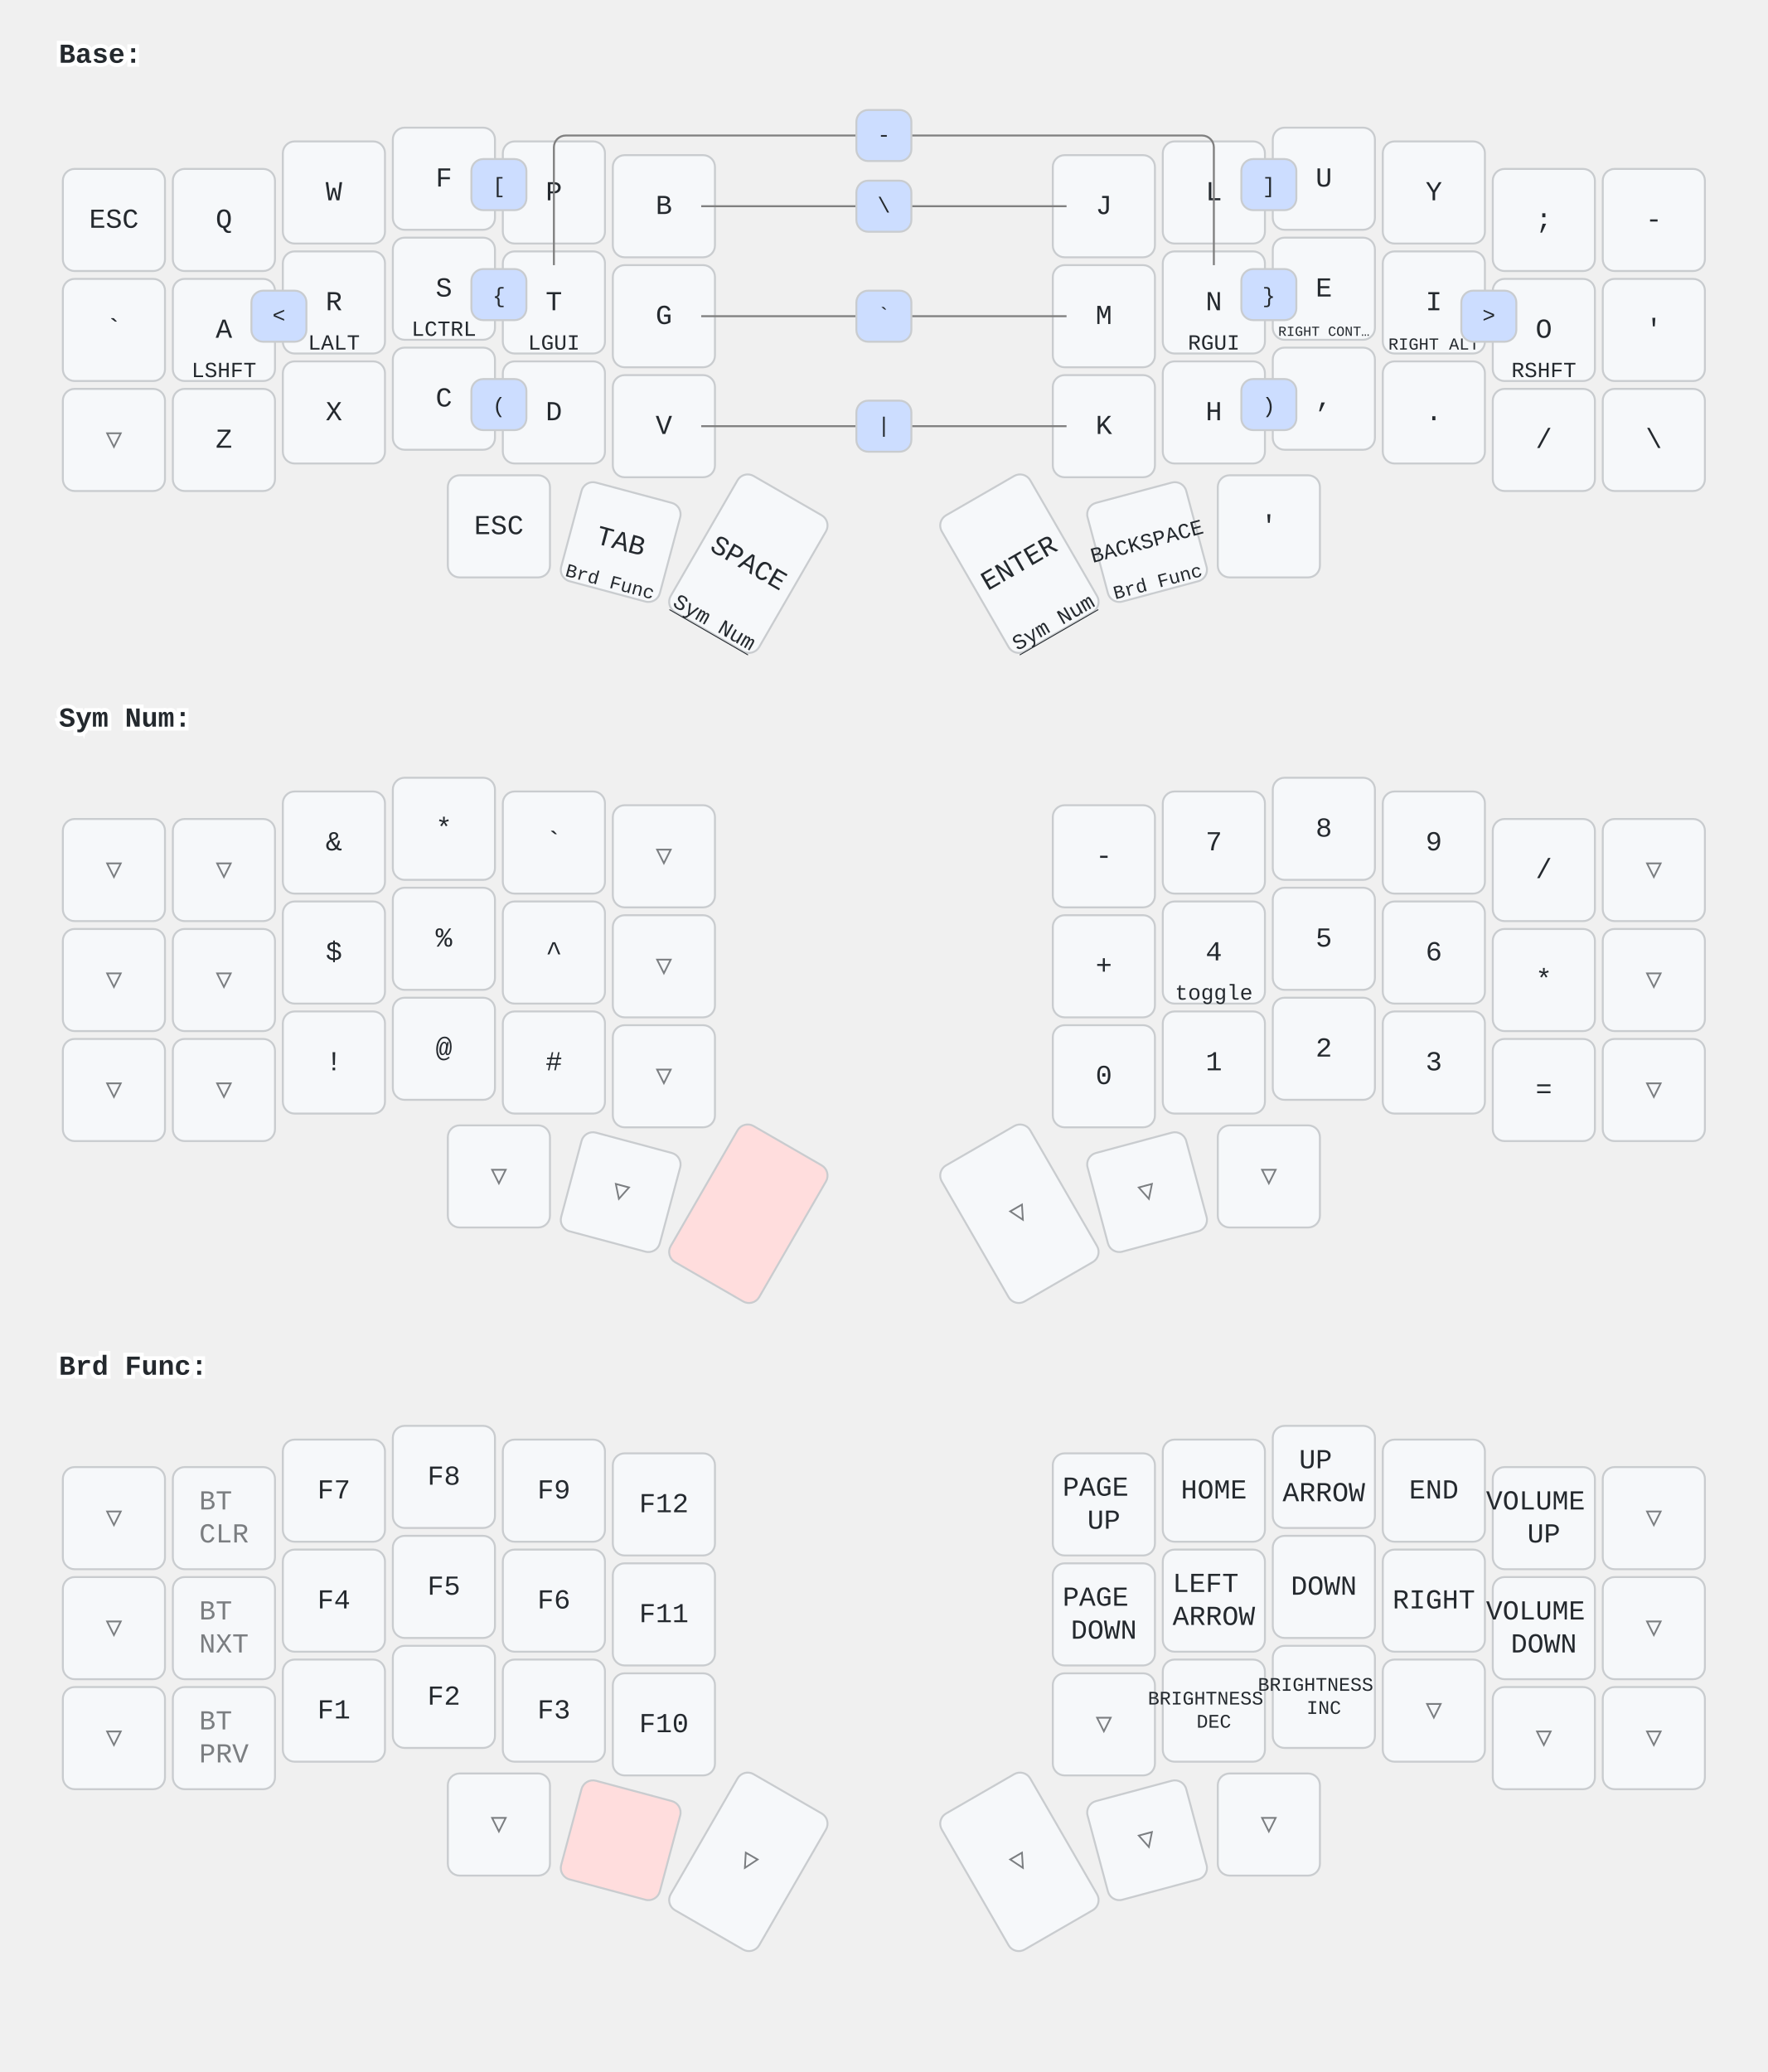
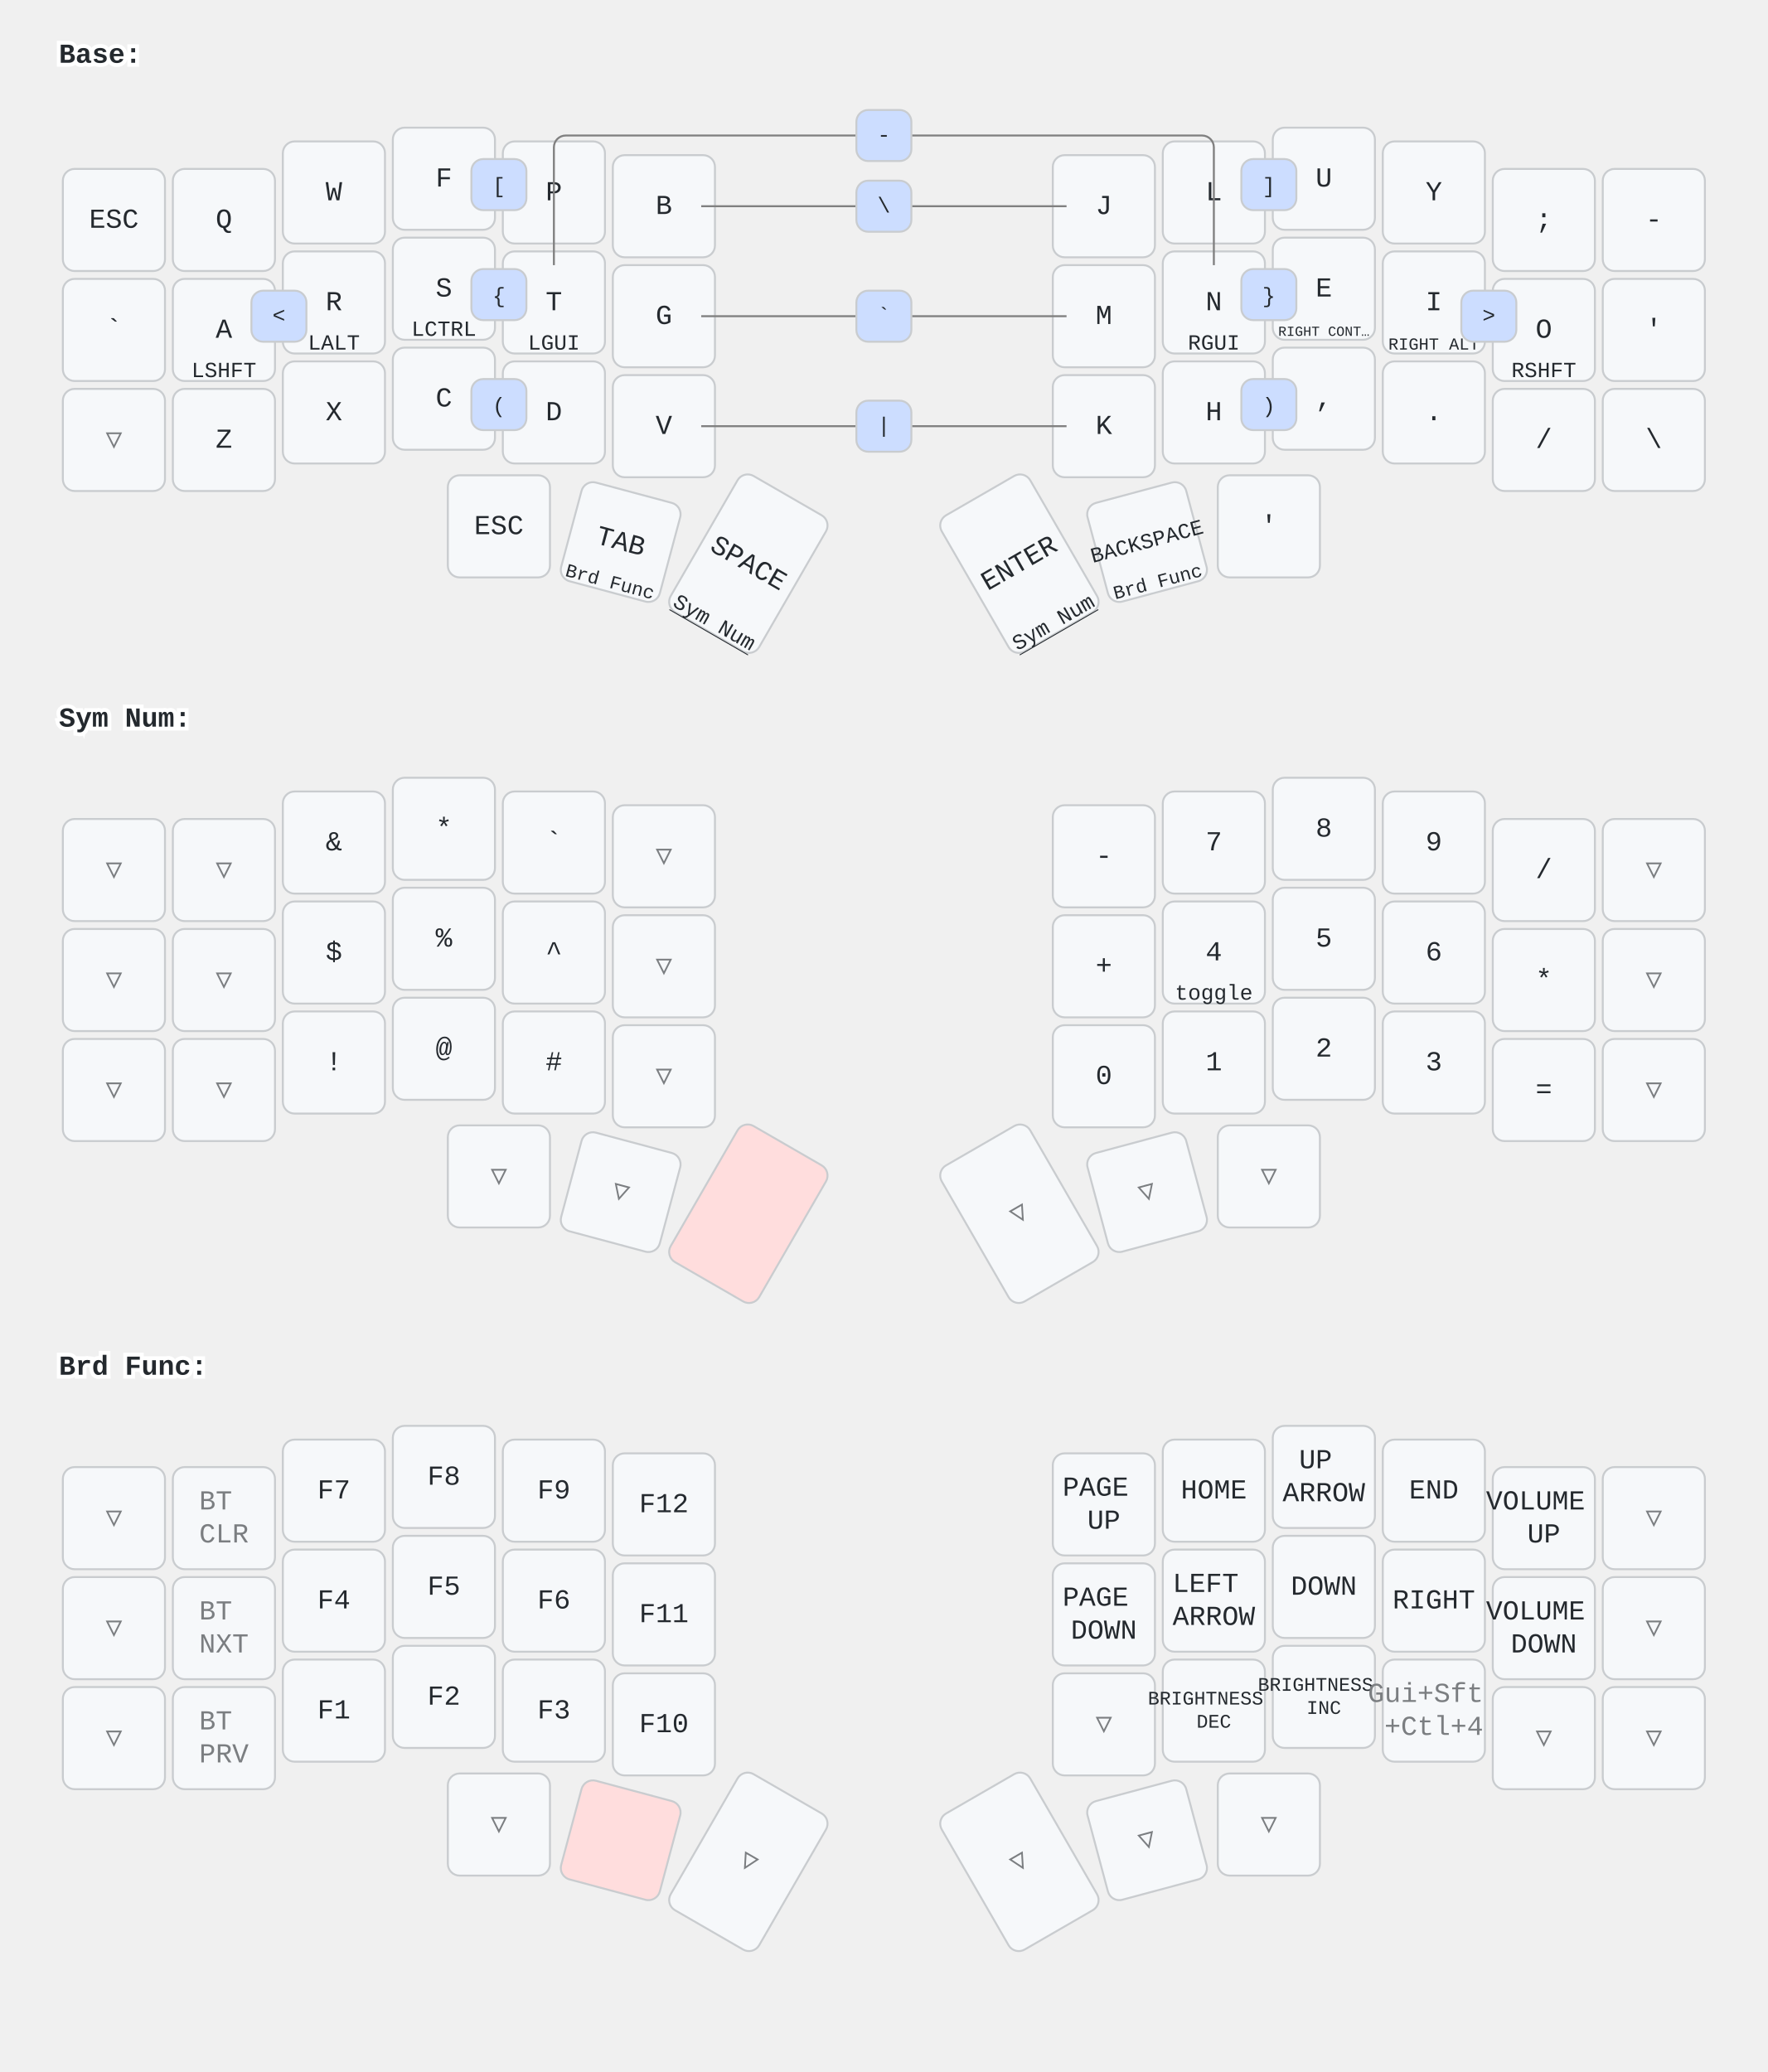
<svg xmlns="http://www.w3.org/2000/svg" width="900" height="1055" viewBox="0 0 900 1055" class="keymap">
  <style>/* inherit to force styles through use tags */
svg path {
    fill: inherit;
}

/* font and background color specifications */
svg.keymap {
    font-family: SFMono-Regular,Consolas,Liberation Mono,Menlo,monospace;
    font-size: 14px;
    font-kerning: normal;
    text-rendering: optimizeLegibility;
    fill: #24292e;
}

/* default key styling */
rect.key {
    fill: #f6f8fa;
}

rect.key, rect.combo {
    stroke: #c9cccf;
    stroke-width: 1;
}

/* default key side styling, only used is draw_key_sides is set */
rect.side {
    filter: brightness(90%);
}

/* color accent for combo boxes */
rect.combo, rect.combo-separate {
    fill: #cdf;
}

/* color accent for held keys */
rect.held, rect.combo.held {
    fill: #fdd;
}

/* color accent for ghost (optional) keys */
rect.ghost, rect.combo.ghost {
    stroke-dasharray: 4, 4;
    stroke-width: 2;
}

text {
    text-anchor: middle;
    dominant-baseline: middle;
}

/* styling for layer labels */
text.label {
    font-weight: bold;
    text-anchor: start;
    stroke: white;
    stroke-width: 4;
    paint-order: stroke;
}

/* styling for optional footer */
text.footer {
    text-anchor: end;
    dominant-baseline: auto;
    stroke: white;
    stroke-width: 4;
    paint-order: stroke;
}

/* styling for combo tap, and key non-tap label text */
text.combo, text.hold, text.shifted, text.left, text.right, text.tl, text.tr, text.bl, text.br {
    font-size: 11px;
}

text.hold, text.bl, text.br {
    text-anchor: middle;
    dominant-baseline: auto;
}

text.shifted, text.tl, text.tr {
    text-anchor: middle;
    dominant-baseline: hanging;
}

text.left, text.tl, text.bl {
    text-anchor: start;
}

text.right, text.tr, text.br {
    text-anchor: end;
}

text.layer-activator {
    text-decoration: underline;
}

/* styling for hold/shifted label text in combo box */
text.combo.hold, text.combo.shifted, text.combo.left, text.combo.right {
    font-size: 8px;
}

/* lighter symbol for transparent keys */
text.trans {
    fill: #7b7e81;
}

/* styling for combo dendrons */
path.combo {
    stroke-width: 1;
    stroke: gray;
    fill: none;
}

/* Start Tabler Icons Cleanup */
/* cannot use height/width with glyphs */
.icon-tabler &gt; path {
    fill: inherit;
    stroke: inherit;
    stroke-width: 2;
}
/* hide tabler's default box */
.icon-tabler &gt; path[stroke="none"][fill="none"] {
    visibility: hidden;
}
/* End Tabler Icons Cleanup */
</style>
  <g transform="translate(30, 0)" class="layer-Base">
    <text x="0" y="28" class="label" id="Base">Base:</text>
    <g transform="translate(0, 63)">
      <g transform="translate(28, 49)" class="key keypos-0">
        <rect rx="6" ry="6" x="-26" y="-26" width="52" height="52" class="key" />
        <text x="0" y="0" class="key tap">ESC</text>
      </g>
      <g transform="translate(84, 49)" class="key keypos-1">
        <rect rx="6" ry="6" x="-26" y="-26" width="52" height="52" class="key" />
        <text x="0" y="0" class="key tap">Q</text>
      </g>
      <g transform="translate(140, 35)" class="key keypos-2">
        <rect rx="6" ry="6" x="-26" y="-26" width="52" height="52" class="key" />
        <text x="0" y="0" class="key tap">W</text>
      </g>
      <g transform="translate(196, 28)" class="key keypos-3">
        <rect rx="6" ry="6" x="-26" y="-26" width="52" height="52" class="key" />
        <text x="0" y="0" class="key tap">F</text>
      </g>
      <g transform="translate(252, 35)" class="key keypos-4">
        <rect rx="6" ry="6" x="-26" y="-26" width="52" height="52" class="key" />
        <text x="0" y="0" class="key tap">P</text>
      </g>
      <g transform="translate(308, 42)" class="key keypos-5">
        <rect rx="6" ry="6" x="-26" y="-26" width="52" height="52" class="key" />
        <text x="0" y="0" class="key tap">B</text>
      </g>
      <g transform="translate(532, 42)" class="key keypos-6">
        <rect rx="6" ry="6" x="-26" y="-26" width="52" height="52" class="key" />
        <text x="0" y="0" class="key tap">J</text>
      </g>
      <g transform="translate(588, 35)" class="key keypos-7">
        <rect rx="6" ry="6" x="-26" y="-26" width="52" height="52" class="key" />
        <text x="0" y="0" class="key tap">L</text>
      </g>
      <g transform="translate(644, 28)" class="key keypos-8">
        <rect rx="6" ry="6" x="-26" y="-26" width="52" height="52" class="key" />
        <text x="0" y="0" class="key tap">U</text>
      </g>
      <g transform="translate(700, 35)" class="key keypos-9">
        <rect rx="6" ry="6" x="-26" y="-26" width="52" height="52" class="key" />
        <text x="0" y="0" class="key tap">Y</text>
      </g>
      <g transform="translate(756, 49)" class="key keypos-10">
        <rect rx="6" ry="6" x="-26" y="-26" width="52" height="52" class="key" />
        <text x="0" y="0" class="key tap">;</text>
      </g>
      <g transform="translate(812, 49)" class="key keypos-11">
        <rect rx="6" ry="6" x="-26" y="-26" width="52" height="52" class="key" />
        <text x="0" y="0" class="key tap">-</text>
      </g>
      <g transform="translate(28, 105)" class="key keypos-12">
        <rect rx="6" ry="6" x="-26" y="-26" width="52" height="52" class="key" />
        <text x="0" y="0" class="key tap">`</text>
      </g>
      <g transform="translate(84, 105)" class="key keypos-13">
        <rect rx="6" ry="6" x="-26" y="-26" width="52" height="52" class="key" />
        <text x="0" y="0" class="key tap">A</text>
        <text x="0" y="24" class="key hold">LSHFT</text>
      </g>
      <g transform="translate(140, 91)" class="key keypos-14">
        <rect rx="6" ry="6" x="-26" y="-26" width="52" height="52" class="key" />
        <text x="0" y="0" class="key tap">R</text>
        <text x="0" y="24" class="key hold">LALT</text>
      </g>
      <g transform="translate(196, 84)" class="key keypos-15">
        <rect rx="6" ry="6" x="-26" y="-26" width="52" height="52" class="key" />
        <text x="0" y="0" class="key tap">S</text>
        <text x="0" y="24" class="key hold">LCTRL</text>
      </g>
      <g transform="translate(252, 91)" class="key keypos-16">
        <rect rx="6" ry="6" x="-26" y="-26" width="52" height="52" class="key" />
        <text x="0" y="0" class="key tap">T</text>
        <text x="0" y="24" class="key hold">LGUI</text>
      </g>
      <g transform="translate(308, 98)" class="key keypos-17">
        <rect rx="6" ry="6" x="-26" y="-26" width="52" height="52" class="key" />
        <text x="0" y="0" class="key tap">G</text>
      </g>
      <g transform="translate(532, 98)" class="key keypos-18">
        <rect rx="6" ry="6" x="-26" y="-26" width="52" height="52" class="key" />
        <text x="0" y="0" class="key tap">M</text>
      </g>
      <g transform="translate(588, 91)" class="key keypos-19">
        <rect rx="6" ry="6" x="-26" y="-26" width="52" height="52" class="key" />
        <text x="0" y="0" class="key tap">N</text>
        <text x="0" y="24" class="key hold">RGUI</text>
      </g>
      <g transform="translate(644, 84)" class="key keypos-20">
        <rect rx="6" ry="6" x="-26" y="-26" width="52" height="52" class="key" />
        <text x="0" y="0" class="key tap">E</text>
        <text x="0" y="24" class="key hold">
          <tspan style="font-size: 64%">RIGHT CONT…</tspan>
        </text>
      </g>
      <g transform="translate(700, 91)" class="key keypos-21">
        <rect rx="6" ry="6" x="-26" y="-26" width="52" height="52" class="key" />
        <text x="0" y="0" class="key tap">I</text>
        <text x="0" y="24" class="key hold">
          <tspan style="font-size: 78%">RIGHT ALT</tspan>
        </text>
      </g>
      <g transform="translate(756, 105)" class="key keypos-22">
        <rect rx="6" ry="6" x="-26" y="-26" width="52" height="52" class="key" />
        <text x="0" y="0" class="key tap">O</text>
        <text x="0" y="24" class="key hold">RSHFT</text>
      </g>
      <g transform="translate(812, 105)" class="key keypos-23">
        <rect rx="6" ry="6" x="-26" y="-26" width="52" height="52" class="key" />
        <text x="0" y="0" class="key tap">'</text>
      </g>
      <g transform="translate(28, 161)" class="key trans keypos-24">
        <rect rx="6" ry="6" x="-26" y="-26" width="52" height="52" class="key trans" />
        <text x="0" y="0" class="key trans tap">▽</text>
      </g>
      <g transform="translate(84, 161)" class="key keypos-25">
        <rect rx="6" ry="6" x="-26" y="-26" width="52" height="52" class="key" />
        <text x="0" y="0" class="key tap">Z</text>
      </g>
      <g transform="translate(140, 147)" class="key keypos-26">
        <rect rx="6" ry="6" x="-26" y="-26" width="52" height="52" class="key" />
        <text x="0" y="0" class="key tap">X</text>
      </g>
      <g transform="translate(196, 140)" class="key keypos-27">
        <rect rx="6" ry="6" x="-26" y="-26" width="52" height="52" class="key" />
        <text x="0" y="0" class="key tap">C</text>
      </g>
      <g transform="translate(252, 147)" class="key keypos-28">
        <rect rx="6" ry="6" x="-26" y="-26" width="52" height="52" class="key" />
        <text x="0" y="0" class="key tap">D</text>
      </g>
      <g transform="translate(308, 154)" class="key keypos-29">
        <rect rx="6" ry="6" x="-26" y="-26" width="52" height="52" class="key" />
        <text x="0" y="0" class="key tap">V</text>
      </g>
      <g transform="translate(532, 154)" class="key keypos-30">
        <rect rx="6" ry="6" x="-26" y="-26" width="52" height="52" class="key" />
        <text x="0" y="0" class="key tap">K</text>
      </g>
      <g transform="translate(588, 147)" class="key keypos-31">
        <rect rx="6" ry="6" x="-26" y="-26" width="52" height="52" class="key" />
        <text x="0" y="0" class="key tap">H</text>
      </g>
      <g transform="translate(644, 140)" class="key keypos-32">
        <rect rx="6" ry="6" x="-26" y="-26" width="52" height="52" class="key" />
        <text x="0" y="0" class="key tap">,</text>
      </g>
      <g transform="translate(700, 147)" class="key keypos-33">
        <rect rx="6" ry="6" x="-26" y="-26" width="52" height="52" class="key" />
        <text x="0" y="0" class="key tap">.</text>
      </g>
      <g transform="translate(756, 161)" class="key keypos-34">
        <rect rx="6" ry="6" x="-26" y="-26" width="52" height="52" class="key" />
        <text x="0" y="0" class="key tap">/</text>
      </g>
      <g transform="translate(812, 161)" class="key keypos-35">
        <rect rx="6" ry="6" x="-26" y="-26" width="52" height="52" class="key" />
        <text x="0" y="0" class="key tap">\</text>
      </g>
      <g transform="translate(224, 205)" class="key keypos-36">
        <rect rx="6" ry="6" x="-26" y="-26" width="52" height="52" class="key" />
        <text x="0" y="0" class="key tap">ESC</text>
      </g>
      <g transform="translate(286, 213) rotate(15.0)" class="key keypos-37">
        <rect rx="6" ry="6" x="-26" y="-26" width="52" height="52" class="key" />
        <text x="0" y="0" class="key tap">TAB</text>
        <a href="#Brd-Func">
          <text x="0" y="24" class="key hold layer-activator">
            <tspan style="font-size: 88%">Brd Func</tspan>
          </text>
        </a>
      </g>
      <g transform="translate(351, 224) rotate(30.0)" class="key keypos-38">
        <rect rx="6" ry="6" x="-26" y="-40" width="52" height="80" class="key" />
        <text x="0" y="0" class="key tap">SPACE</text>
        <a href="#Sym-Num">
          <text x="0" y="38" class="key hold layer-activator">Sym Num</text>
        </a>
      </g>
      <g transform="translate(489, 224) rotate(-30.0)" class="key keypos-39">
        <rect rx="6" ry="6" x="-26" y="-40" width="52" height="80" class="key" />
        <text x="0" y="0" class="key tap">ENTER</text>
        <a href="#Sym-Num">
          <text x="0" y="38" class="key hold layer-activator">Sym Num</text>
        </a>
      </g>
      <g transform="translate(554, 213) rotate(-15.0)" class="key keypos-40">
        <rect rx="6" ry="6" x="-26" y="-26" width="52" height="52" class="key" />
        <text x="0" y="0" class="key tap">
          <tspan style="font-size: 78%">BACKSPACE</tspan>
        </text>
        <a href="#Brd-Func">
          <text x="0" y="24" class="key hold layer-activator">
            <tspan style="font-size: 88%">Brd Func</tspan>
          </text>
        </a>
      </g>
      <g transform="translate(616, 205)" class="key keypos-41">
        <rect rx="6" ry="6" x="-26" y="-26" width="52" height="52" class="key" />
        <text x="0" y="0" class="key tap">'</text>
      </g>
      <g class="combo combopos-0">
        <rect rx="6" ry="6" x="210" y="18" width="28" height="26" class="combo" />
        <text x="224" y="32" class="combo tap">[</text>
      </g>
      <g class="combo combopos-1">
        <rect rx="6" ry="6" x="210" y="74" width="28" height="26" class="combo" />
        <text x="224" y="88" class="combo tap">{</text>
      </g>
      <g class="combo combopos-2">
        <rect rx="6" ry="6" x="210" y="130" width="28" height="26" class="combo" />
        <text x="224" y="144" class="combo tap">(</text>
      </g>
      <g class="combo combopos-3">
        <rect rx="6" ry="6" x="602" y="18" width="28" height="26" class="combo" />
        <text x="616" y="32" class="combo tap">]</text>
      </g>
      <g class="combo combopos-4">
        <rect rx="6" ry="6" x="602" y="74" width="28" height="26" class="combo" />
        <text x="616" y="88" class="combo tap">}</text>
      </g>
      <g class="combo combopos-5">
        <rect rx="6" ry="6" x="602" y="130" width="28" height="26" class="combo" />
        <text x="616" y="144" class="combo tap">)</text>
      </g>
      <g class="combo combopos-6">
        <rect rx="6" ry="6" x="98" y="85" width="28" height="26" class="combo" />
        <text x="112" y="98" class="combo tap">&lt;</text>
      </g>
      <g class="combo combopos-7">
        <rect rx="6" ry="6" x="714" y="85" width="28" height="26" class="combo" />
        <text x="728" y="98" class="combo tap">&gt;</text>
      </g>
      <g class="combo combopos-8">
        <path d="M420,6 h-162 a6.0,6.0 0 0 0 -6.0,6.0 v60" class="combo" />
        <path d="M420,6 h162 a6.0,6.0 0 0 1 6.0,6.0 v60" class="combo" />
        <rect rx="6" ry="6" x="406" y="-7" width="28" height="26" class="combo" />
        <text x="420" y="6" class="combo tap">-</text>
      </g>
      <g class="combo combopos-9">
        <path d="M420,98 l-93,0" class="combo" />
        <path d="M420,98 l93,0" class="combo" />
        <rect rx="6" ry="6" x="406" y="85" width="28" height="26" class="combo" />
        <text x="420" y="98" class="combo tap">`</text>
      </g>
      <g class="combo combopos-10">
        <path d="M420,42 l-93,0" class="combo" />
        <path d="M420,42 l93,0" class="combo" />
        <rect rx="6" ry="6" x="406" y="29" width="28" height="26" class="combo" />
        <text x="420" y="42" class="combo tap">\</text>
      </g>
      <g class="combo combopos-11">
        <path d="M420,154 l-93,0" class="combo" />
        <path d="M420,154 l93,0" class="combo" />
        <rect rx="6" ry="6" x="406" y="141" width="28" height="26" class="combo" />
        <text x="420" y="154" class="combo tap">|</text>
      </g>
    </g>
  </g>
  <g transform="translate(30, 338)" class="layer-Sym Num">
    <text x="0" y="28" class="label" id="Sym-Num">Sym Num:</text>
    <g transform="translate(0, 56)">
      <g transform="translate(28, 49)" class="key trans keypos-0">
        <rect rx="6" ry="6" x="-26" y="-26" width="52" height="52" class="key trans" />
        <text x="0" y="0" class="key trans tap">▽</text>
      </g>
      <g transform="translate(84, 49)" class="key trans keypos-1">
        <rect rx="6" ry="6" x="-26" y="-26" width="52" height="52" class="key trans" />
        <text x="0" y="0" class="key trans tap">▽</text>
      </g>
      <g transform="translate(140, 35)" class="key keypos-2">
        <rect rx="6" ry="6" x="-26" y="-26" width="52" height="52" class="key" />
        <text x="0" y="0" class="key tap">&amp;</text>
      </g>
      <g transform="translate(196, 28)" class="key keypos-3">
        <rect rx="6" ry="6" x="-26" y="-26" width="52" height="52" class="key" />
        <text x="0" y="0" class="key tap">*</text>
      </g>
      <g transform="translate(252, 35)" class="key keypos-4">
        <rect rx="6" ry="6" x="-26" y="-26" width="52" height="52" class="key" />
        <text x="0" y="0" class="key tap">`</text>
      </g>
      <g transform="translate(308, 42)" class="key trans keypos-5">
        <rect rx="6" ry="6" x="-26" y="-26" width="52" height="52" class="key trans" />
        <text x="0" y="0" class="key trans tap">▽</text>
      </g>
      <g transform="translate(532, 42)" class="key keypos-6">
        <rect rx="6" ry="6" x="-26" y="-26" width="52" height="52" class="key" />
        <text x="0" y="0" class="key tap">-</text>
      </g>
      <g transform="translate(588, 35)" class="key keypos-7">
        <rect rx="6" ry="6" x="-26" y="-26" width="52" height="52" class="key" />
        <text x="0" y="0" class="key tap">7</text>
      </g>
      <g transform="translate(644, 28)" class="key keypos-8">
        <rect rx="6" ry="6" x="-26" y="-26" width="52" height="52" class="key" />
        <text x="0" y="0" class="key tap">8</text>
      </g>
      <g transform="translate(700, 35)" class="key keypos-9">
        <rect rx="6" ry="6" x="-26" y="-26" width="52" height="52" class="key" />
        <text x="0" y="0" class="key tap">9</text>
      </g>
      <g transform="translate(756, 49)" class="key keypos-10">
        <rect rx="6" ry="6" x="-26" y="-26" width="52" height="52" class="key" />
        <text x="0" y="0" class="key tap">/</text>
      </g>
      <g transform="translate(812, 49)" class="key trans keypos-11">
        <rect rx="6" ry="6" x="-26" y="-26" width="52" height="52" class="key trans" />
        <text x="0" y="0" class="key trans tap">▽</text>
      </g>
      <g transform="translate(28, 105)" class="key trans keypos-12">
        <rect rx="6" ry="6" x="-26" y="-26" width="52" height="52" class="key trans" />
        <text x="0" y="0" class="key trans tap">▽</text>
      </g>
      <g transform="translate(84, 105)" class="key trans keypos-13">
        <rect rx="6" ry="6" x="-26" y="-26" width="52" height="52" class="key trans" />
        <text x="0" y="0" class="key trans tap">▽</text>
      </g>
      <g transform="translate(140, 91)" class="key keypos-14">
        <rect rx="6" ry="6" x="-26" y="-26" width="52" height="52" class="key" />
        <text x="0" y="0" class="key tap">$</text>
      </g>
      <g transform="translate(196, 84)" class="key keypos-15">
        <rect rx="6" ry="6" x="-26" y="-26" width="52" height="52" class="key" />
        <text x="0" y="0" class="key tap">%</text>
      </g>
      <g transform="translate(252, 91)" class="key keypos-16">
        <rect rx="6" ry="6" x="-26" y="-26" width="52" height="52" class="key" />
        <text x="0" y="0" class="key tap">^</text>
      </g>
      <g transform="translate(308, 98)" class="key trans keypos-17">
        <rect rx="6" ry="6" x="-26" y="-26" width="52" height="52" class="key trans" />
        <text x="0" y="0" class="key trans tap">▽</text>
      </g>
      <g transform="translate(532, 98)" class="key keypos-18">
        <rect rx="6" ry="6" x="-26" y="-26" width="52" height="52" class="key" />
        <text x="0" y="0" class="key tap">+</text>
      </g>
      <g transform="translate(588, 91)" class="key keypos-19">
        <rect rx="6" ry="6" x="-26" y="-26" width="52" height="52" class="key" />
        <text x="0" y="0" class="key tap">4</text>
        <text x="0" y="24" class="key hold">toggle</text>
      </g>
      <g transform="translate(644, 84)" class="key keypos-20">
        <rect rx="6" ry="6" x="-26" y="-26" width="52" height="52" class="key" />
        <text x="0" y="0" class="key tap">5</text>
      </g>
      <g transform="translate(700, 91)" class="key keypos-21">
        <rect rx="6" ry="6" x="-26" y="-26" width="52" height="52" class="key" />
        <text x="0" y="0" class="key tap">6</text>
      </g>
      <g transform="translate(756, 105)" class="key keypos-22">
        <rect rx="6" ry="6" x="-26" y="-26" width="52" height="52" class="key" />
        <text x="0" y="0" class="key tap">*</text>
      </g>
      <g transform="translate(812, 105)" class="key trans keypos-23">
        <rect rx="6" ry="6" x="-26" y="-26" width="52" height="52" class="key trans" />
        <text x="0" y="0" class="key trans tap">▽</text>
      </g>
      <g transform="translate(28, 161)" class="key trans keypos-24">
        <rect rx="6" ry="6" x="-26" y="-26" width="52" height="52" class="key trans" />
        <text x="0" y="0" class="key trans tap">▽</text>
      </g>
      <g transform="translate(84, 161)" class="key trans keypos-25">
        <rect rx="6" ry="6" x="-26" y="-26" width="52" height="52" class="key trans" />
        <text x="0" y="0" class="key trans tap">▽</text>
      </g>
      <g transform="translate(140, 147)" class="key keypos-26">
        <rect rx="6" ry="6" x="-26" y="-26" width="52" height="52" class="key" />
        <text x="0" y="0" class="key tap">!</text>
      </g>
      <g transform="translate(196, 140)" class="key keypos-27">
        <rect rx="6" ry="6" x="-26" y="-26" width="52" height="52" class="key" />
        <text x="0" y="0" class="key tap">@</text>
      </g>
      <g transform="translate(252, 147)" class="key keypos-28">
        <rect rx="6" ry="6" x="-26" y="-26" width="52" height="52" class="key" />
        <text x="0" y="0" class="key tap">#</text>
      </g>
      <g transform="translate(308, 154)" class="key trans keypos-29">
        <rect rx="6" ry="6" x="-26" y="-26" width="52" height="52" class="key trans" />
        <text x="0" y="0" class="key trans tap">▽</text>
      </g>
      <g transform="translate(532, 154)" class="key keypos-30">
        <rect rx="6" ry="6" x="-26" y="-26" width="52" height="52" class="key" />
        <text x="0" y="0" class="key tap">0</text>
      </g>
      <g transform="translate(588, 147)" class="key keypos-31">
        <rect rx="6" ry="6" x="-26" y="-26" width="52" height="52" class="key" />
        <text x="0" y="0" class="key tap">1</text>
      </g>
      <g transform="translate(644, 140)" class="key keypos-32">
        <rect rx="6" ry="6" x="-26" y="-26" width="52" height="52" class="key" />
        <text x="0" y="0" class="key tap">2</text>
      </g>
      <g transform="translate(700, 147)" class="key keypos-33">
        <rect rx="6" ry="6" x="-26" y="-26" width="52" height="52" class="key" />
        <text x="0" y="0" class="key tap">3</text>
      </g>
      <g transform="translate(756, 161)" class="key keypos-34">
        <rect rx="6" ry="6" x="-26" y="-26" width="52" height="52" class="key" />
        <text x="0" y="0" class="key tap">=</text>
      </g>
      <g transform="translate(812, 161)" class="key trans keypos-35">
        <rect rx="6" ry="6" x="-26" y="-26" width="52" height="52" class="key trans" />
        <text x="0" y="0" class="key trans tap">▽</text>
      </g>
      <g transform="translate(224, 205)" class="key trans keypos-36">
        <rect rx="6" ry="6" x="-26" y="-26" width="52" height="52" class="key trans" />
        <text x="0" y="0" class="key trans tap">▽</text>
      </g>
      <g transform="translate(286, 213) rotate(15.0)" class="key trans keypos-37">
        <rect rx="6" ry="6" x="-26" y="-26" width="52" height="52" class="key trans" />
        <text x="0" y="0" class="key trans tap">▽</text>
      </g>
      <g transform="translate(351, 224) rotate(30.0)" class="key held keypos-38">
        <rect rx="6" ry="6" x="-26" y="-40" width="52" height="80" class="key held" />
      </g>
      <g transform="translate(489, 224) rotate(-30.0)" class="key trans keypos-39">
        <rect rx="6" ry="6" x="-26" y="-40" width="52" height="80" class="key trans" />
        <text x="0" y="0" class="key trans tap">▽</text>
      </g>
      <g transform="translate(554, 213) rotate(-15.0)" class="key trans keypos-40">
        <rect rx="6" ry="6" x="-26" y="-26" width="52" height="52" class="key trans" />
        <text x="0" y="0" class="key trans tap">▽</text>
      </g>
      <g transform="translate(616, 205)" class="key trans keypos-41">
        <rect rx="6" ry="6" x="-26" y="-26" width="52" height="52" class="key trans" />
        <text x="0" y="0" class="key trans tap">▽</text>
      </g>
    </g>
  </g>
  <g transform="translate(30, 668)" class="layer-Brd Func">
    <text x="0" y="28" class="label" id="Brd-Func">Brd Func:</text>
    <g transform="translate(0, 56)">
      <g transform="translate(28, 49)" class="key trans keypos-0">
        <rect rx="6" ry="6" x="-26" y="-26" width="52" height="52" class="key trans" />
        <text x="0" y="0" class="key trans tap">▽</text>
      </g>
      <g transform="translate(84, 49)" class="key trans keypos-1">
        <rect rx="6" ry="6" x="-26" y="-26" width="52" height="52" class="key trans" />
        <text x="0" y="0" class="key trans tap">
          <tspan x="0" dy="-0.6em">BT</tspan>
          <tspan x="0" dy="1.2em">CLR</tspan>
        </text>
      </g>
      <g transform="translate(140, 35)" class="key keypos-2">
        <rect rx="6" ry="6" x="-26" y="-26" width="52" height="52" class="key" />
        <text x="0" y="0" class="key tap">F7</text>
      </g>
      <g transform="translate(196, 28)" class="key keypos-3">
        <rect rx="6" ry="6" x="-26" y="-26" width="52" height="52" class="key" />
        <text x="0" y="0" class="key tap">F8</text>
      </g>
      <g transform="translate(252, 35)" class="key keypos-4">
        <rect rx="6" ry="6" x="-26" y="-26" width="52" height="52" class="key" />
        <text x="0" y="0" class="key tap">F9</text>
      </g>
      <g transform="translate(308, 42)" class="key keypos-5">
        <rect rx="6" ry="6" x="-26" y="-26" width="52" height="52" class="key" />
        <text x="0" y="0" class="key tap">F12</text>
      </g>
      <g transform="translate(532, 42)" class="key keypos-6">
        <rect rx="6" ry="6" x="-26" y="-26" width="52" height="52" class="key" />
        <text x="0" y="0" class="key tap">
          <tspan x="0" dy="-0.6em">PAGE</tspan>
          <tspan x="0" dy="1.2em">UP</tspan>
        </text>
      </g>
      <g transform="translate(588, 35)" class="key keypos-7">
        <rect rx="6" ry="6" x="-26" y="-26" width="52" height="52" class="key" />
        <text x="0" y="0" class="key tap">HOME</text>
      </g>
      <g transform="translate(644, 28)" class="key keypos-8">
        <rect rx="6" ry="6" x="-26" y="-26" width="52" height="52" class="key" />
        <text x="0" y="0" class="key tap">
          <tspan x="0" dy="-0.6em">UP</tspan>
          <tspan x="0" dy="1.2em">ARROW</tspan>
        </text>
      </g>
      <g transform="translate(700, 35)" class="key keypos-9">
        <rect rx="6" ry="6" x="-26" y="-26" width="52" height="52" class="key" />
        <text x="0" y="0" class="key tap">END</text>
      </g>
      <g transform="translate(756, 49)" class="key keypos-10">
        <rect rx="6" ry="6" x="-26" y="-26" width="52" height="52" class="key" />
        <text x="0" y="0" class="key tap">
          <tspan x="0" dy="-0.6em">VOLUME</tspan>
          <tspan x="0" dy="1.2em">UP</tspan>
        </text>
      </g>
      <g transform="translate(812, 49)" class="key trans keypos-11">
        <rect rx="6" ry="6" x="-26" y="-26" width="52" height="52" class="key trans" />
        <text x="0" y="0" class="key trans tap">▽</text>
      </g>
      <g transform="translate(28, 105)" class="key trans keypos-12">
        <rect rx="6" ry="6" x="-26" y="-26" width="52" height="52" class="key trans" />
        <text x="0" y="0" class="key trans tap">▽</text>
      </g>
      <g transform="translate(84, 105)" class="key trans keypos-13">
        <rect rx="6" ry="6" x="-26" y="-26" width="52" height="52" class="key trans" />
        <text x="0" y="0" class="key trans tap">
          <tspan x="0" dy="-0.6em">BT</tspan>
          <tspan x="0" dy="1.2em">NXT</tspan>
        </text>
      </g>
      <g transform="translate(140, 91)" class="key keypos-14">
        <rect rx="6" ry="6" x="-26" y="-26" width="52" height="52" class="key" />
        <text x="0" y="0" class="key tap">F4</text>
      </g>
      <g transform="translate(196, 84)" class="key keypos-15">
        <rect rx="6" ry="6" x="-26" y="-26" width="52" height="52" class="key" />
        <text x="0" y="0" class="key tap">F5</text>
      </g>
      <g transform="translate(252, 91)" class="key keypos-16">
        <rect rx="6" ry="6" x="-26" y="-26" width="52" height="52" class="key" />
        <text x="0" y="0" class="key tap">F6</text>
      </g>
      <g transform="translate(308, 98)" class="key keypos-17">
        <rect rx="6" ry="6" x="-26" y="-26" width="52" height="52" class="key" />
        <text x="0" y="0" class="key tap">F11</text>
      </g>
      <g transform="translate(532, 98)" class="key keypos-18">
        <rect rx="6" ry="6" x="-26" y="-26" width="52" height="52" class="key" />
        <text x="0" y="0" class="key tap">
          <tspan x="0" dy="-0.6em">PAGE</tspan>
          <tspan x="0" dy="1.2em">DOWN</tspan>
        </text>
      </g>
      <g transform="translate(588, 91)" class="key keypos-19">
        <rect rx="6" ry="6" x="-26" y="-26" width="52" height="52" class="key" />
        <text x="0" y="0" class="key tap">
          <tspan x="0" dy="-0.6em">LEFT</tspan>
          <tspan x="0" dy="1.2em">ARROW</tspan>
        </text>
      </g>
      <g transform="translate(644, 84)" class="key keypos-20">
        <rect rx="6" ry="6" x="-26" y="-26" width="52" height="52" class="key" />
        <text x="0" y="0" class="key tap">DOWN</text>
      </g>
      <g transform="translate(700, 91)" class="key keypos-21">
        <rect rx="6" ry="6" x="-26" y="-26" width="52" height="52" class="key" />
        <text x="0" y="0" class="key tap">RIGHT</text>
      </g>
      <g transform="translate(756, 105)" class="key keypos-22">
        <rect rx="6" ry="6" x="-26" y="-26" width="52" height="52" class="key" />
        <text x="0" y="0" class="key tap">
          <tspan x="0" dy="-0.6em">VOLUME</tspan>
          <tspan x="0" dy="1.2em">DOWN</tspan>
        </text>
      </g>
      <g transform="translate(812, 105)" class="key trans keypos-23">
        <rect rx="6" ry="6" x="-26" y="-26" width="52" height="52" class="key trans" />
        <text x="0" y="0" class="key trans tap">▽</text>
      </g>
      <g transform="translate(28, 161)" class="key trans keypos-24">
        <rect rx="6" ry="6" x="-26" y="-26" width="52" height="52" class="key trans" />
        <text x="0" y="0" class="key trans tap">▽</text>
      </g>
      <g transform="translate(84, 161)" class="key trans keypos-25">
        <rect rx="6" ry="6" x="-26" y="-26" width="52" height="52" class="key trans" />
        <text x="0" y="0" class="key trans tap">
          <tspan x="0" dy="-0.6em">BT</tspan>
          <tspan x="0" dy="1.2em">PRV</tspan>
        </text>
      </g>
      <g transform="translate(140, 147)" class="key keypos-26">
        <rect rx="6" ry="6" x="-26" y="-26" width="52" height="52" class="key" />
        <text x="0" y="0" class="key tap">F1</text>
      </g>
      <g transform="translate(196, 140)" class="key keypos-27">
        <rect rx="6" ry="6" x="-26" y="-26" width="52" height="52" class="key" />
        <text x="0" y="0" class="key tap">F2</text>
      </g>
      <g transform="translate(252, 147)" class="key keypos-28">
        <rect rx="6" ry="6" x="-26" y="-26" width="52" height="52" class="key" />
        <text x="0" y="0" class="key tap">F3</text>
      </g>
      <g transform="translate(308, 154)" class="key keypos-29">
        <rect rx="6" ry="6" x="-26" y="-26" width="52" height="52" class="key" />
        <text x="0" y="0" class="key tap">F10</text>
      </g>
      <g transform="translate(532, 154)" class="key trans keypos-30">
        <rect rx="6" ry="6" x="-26" y="-26" width="52" height="52" class="key trans" />
        <text x="0" y="0" class="key trans tap">▽</text>
      </g>
      <g transform="translate(588, 147)" class="key keypos-31">
        <rect rx="6" ry="6" x="-26" y="-26" width="52" height="52" class="key" />
        <text x="0" y="0" class="key tap">
          <tspan x="0" dy="-0.6em" style="font-size: 70%">BRIGHTNESS</tspan>
          <tspan x="0" dy="1.2em" style="font-size: 70%">DEC</tspan>
        </text>
      </g>
      <g transform="translate(644, 140)" class="key keypos-32">
        <rect rx="6" ry="6" x="-26" y="-26" width="52" height="52" class="key" />
        <text x="0" y="0" class="key tap">
          <tspan x="0" dy="-0.6em" style="font-size: 70%">BRIGHTNESS</tspan>
          <tspan x="0" dy="1.2em" style="font-size: 70%">INC</tspan>
        </text>
      </g>
      <g transform="translate(700, 147)" class="key trans keypos-33">
        <rect rx="6" ry="6" x="-26" y="-26" width="52" height="52" class="key trans" />
-         <text x="0" y="0" class="key trans tap">▽</text>
+         <text x="0" y="0" class="key trans tap">
+           <tspan x="0" dy="-0.6em">Gui+Sft</tspan>
+           <tspan x="0" dy="1.2em">+Ctl+4</tspan>
+         </text>
      </g>
      <g transform="translate(756, 161)" class="key trans keypos-34">
        <rect rx="6" ry="6" x="-26" y="-26" width="52" height="52" class="key trans" />
        <text x="0" y="0" class="key trans tap">▽</text>
      </g>
      <g transform="translate(812, 161)" class="key trans keypos-35">
        <rect rx="6" ry="6" x="-26" y="-26" width="52" height="52" class="key trans" />
        <text x="0" y="0" class="key trans tap">▽</text>
      </g>
      <g transform="translate(224, 205)" class="key trans keypos-36">
        <rect rx="6" ry="6" x="-26" y="-26" width="52" height="52" class="key trans" />
        <text x="0" y="0" class="key trans tap">▽</text>
      </g>
      <g transform="translate(286, 213) rotate(15.0)" class="key held keypos-37">
        <rect rx="6" ry="6" x="-26" y="-26" width="52" height="52" class="key held" />
      </g>
      <g transform="translate(351, 224) rotate(30.0)" class="key trans keypos-38">
        <rect rx="6" ry="6" x="-26" y="-40" width="52" height="80" class="key trans" />
        <text x="0" y="0" class="key trans tap">▽</text>
      </g>
      <g transform="translate(489, 224) rotate(-30.0)" class="key trans keypos-39">
        <rect rx="6" ry="6" x="-26" y="-40" width="52" height="80" class="key trans" />
        <text x="0" y="0" class="key trans tap">▽</text>
      </g>
      <g transform="translate(554, 213) rotate(-15.0)" class="key trans keypos-40">
        <rect rx="6" ry="6" x="-26" y="-26" width="52" height="52" class="key trans" />
        <text x="0" y="0" class="key trans tap">▽</text>
      </g>
      <g transform="translate(616, 205)" class="key trans keypos-41">
        <rect rx="6" ry="6" x="-26" y="-26" width="52" height="52" class="key trans" />
        <text x="0" y="0" class="key trans tap">▽</text>
      </g>
    </g>
  </g>
</svg>
